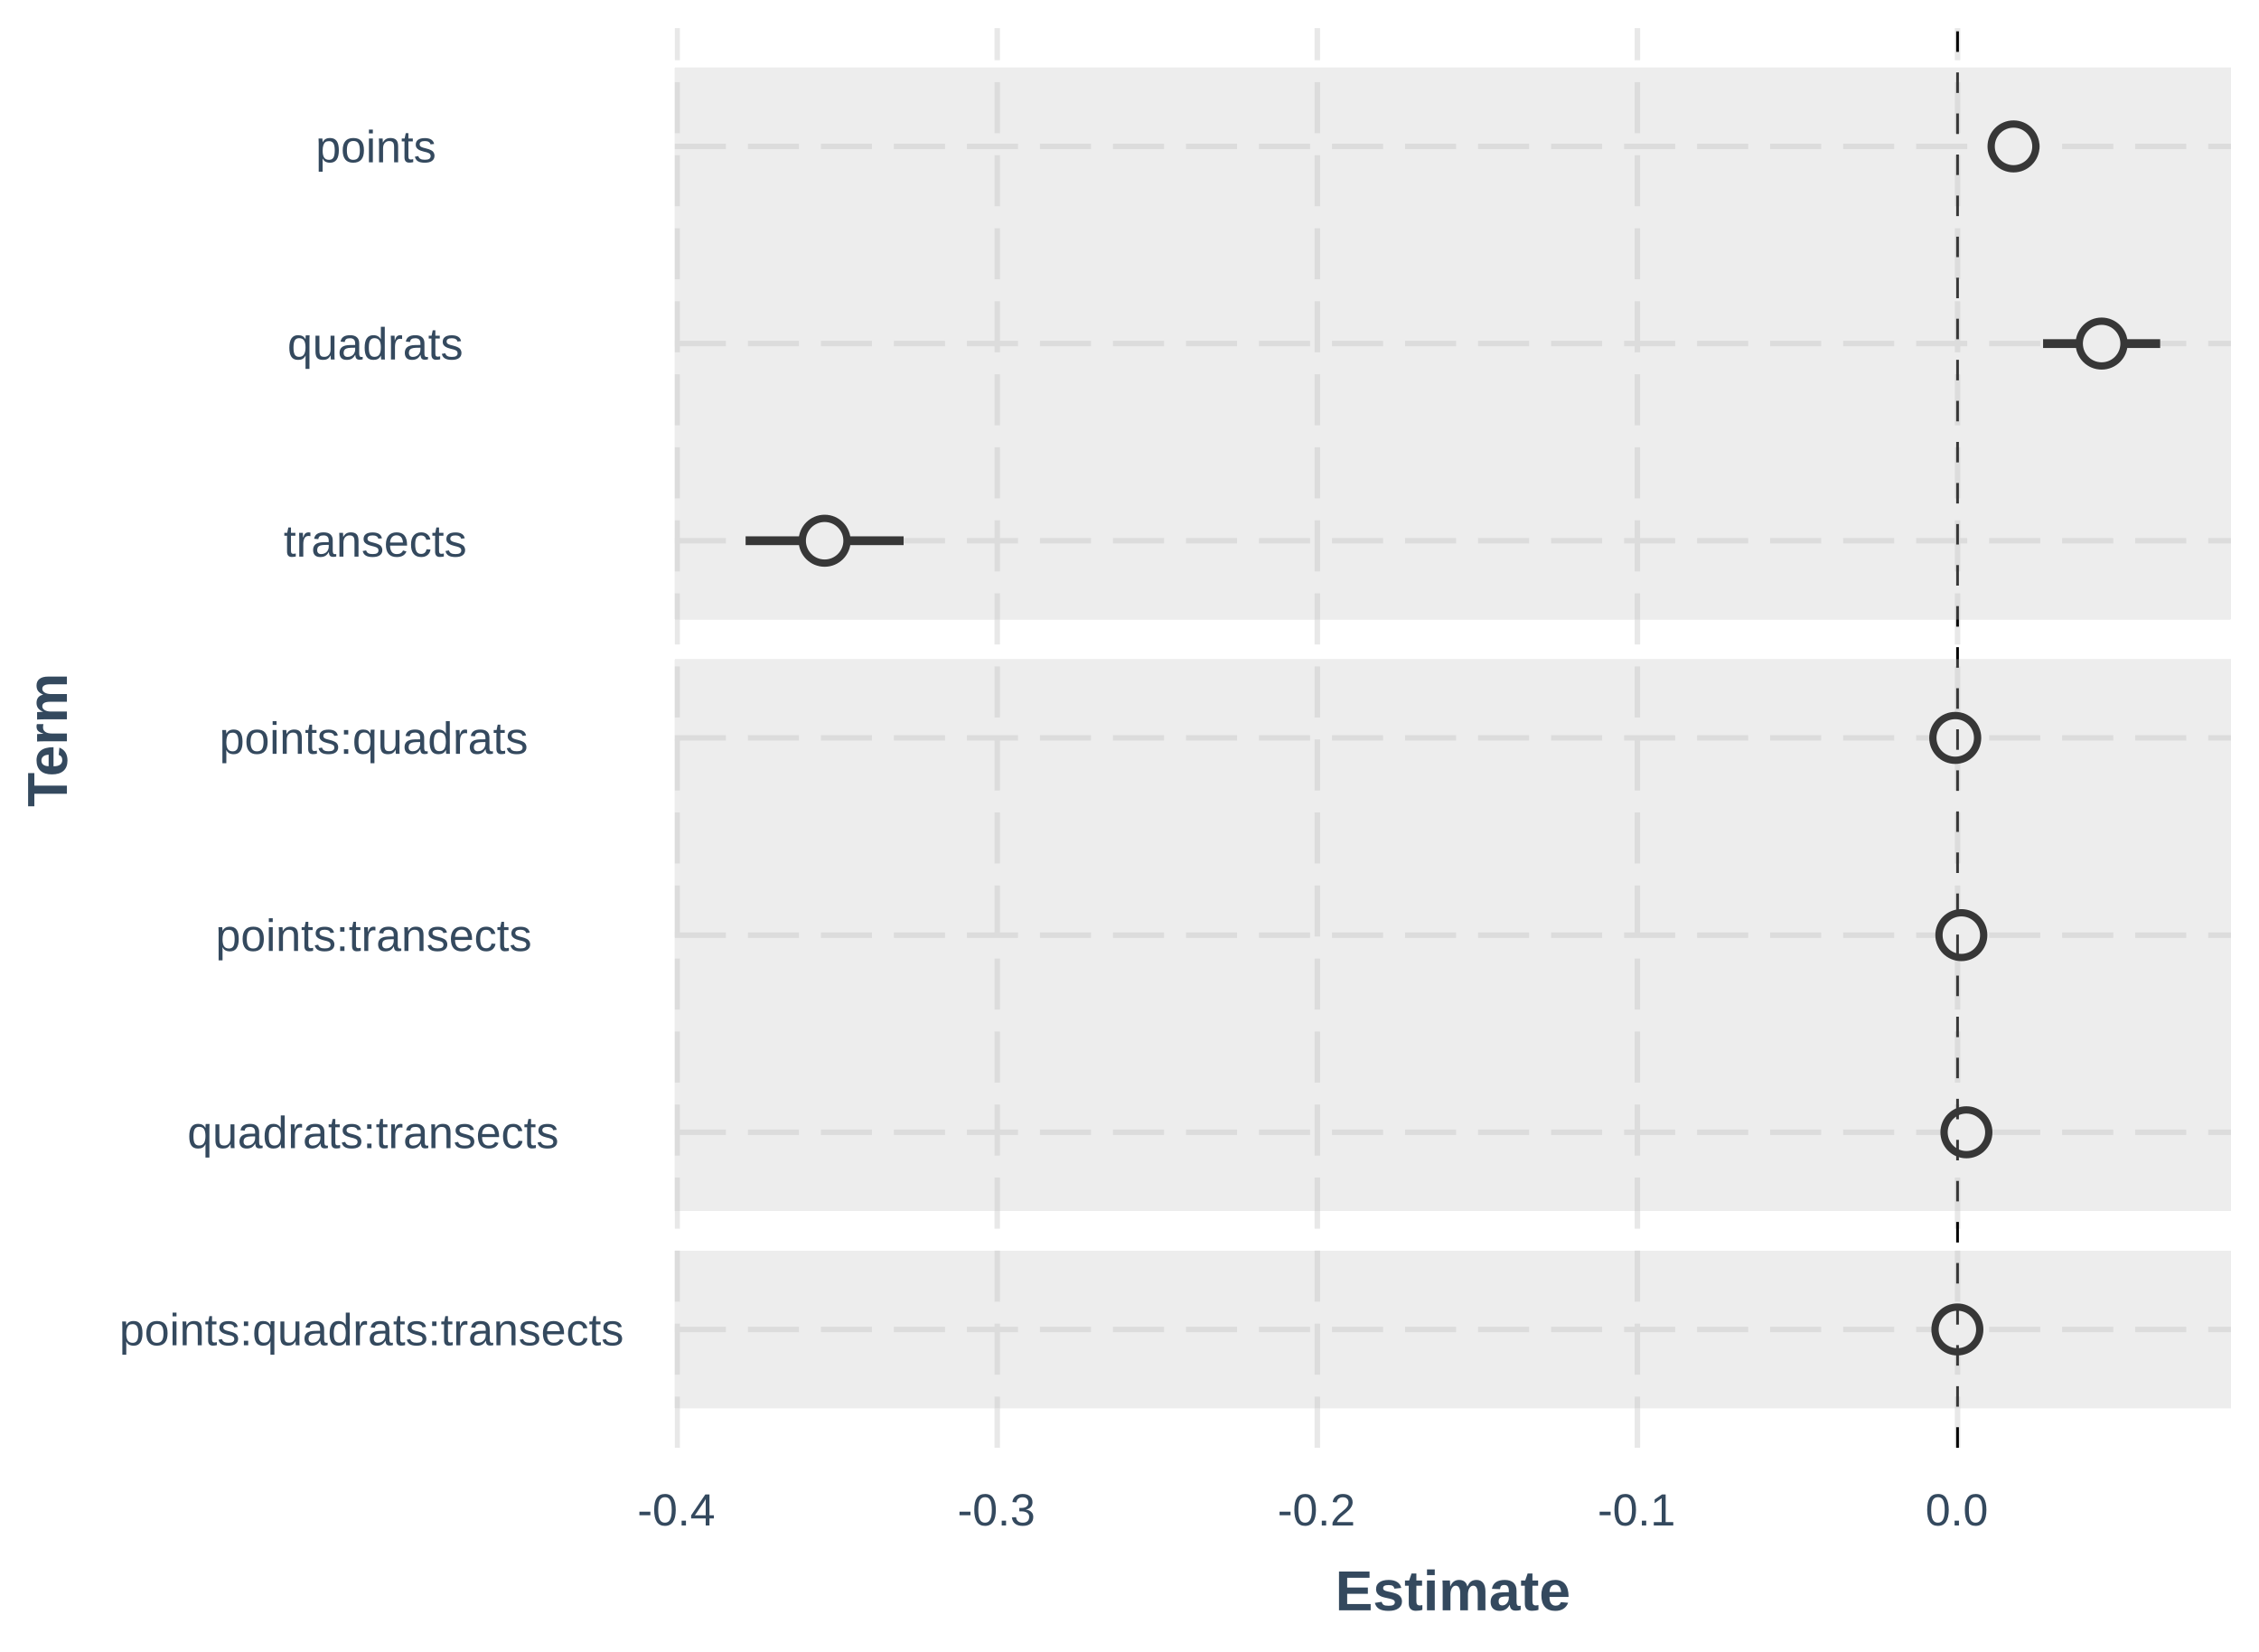
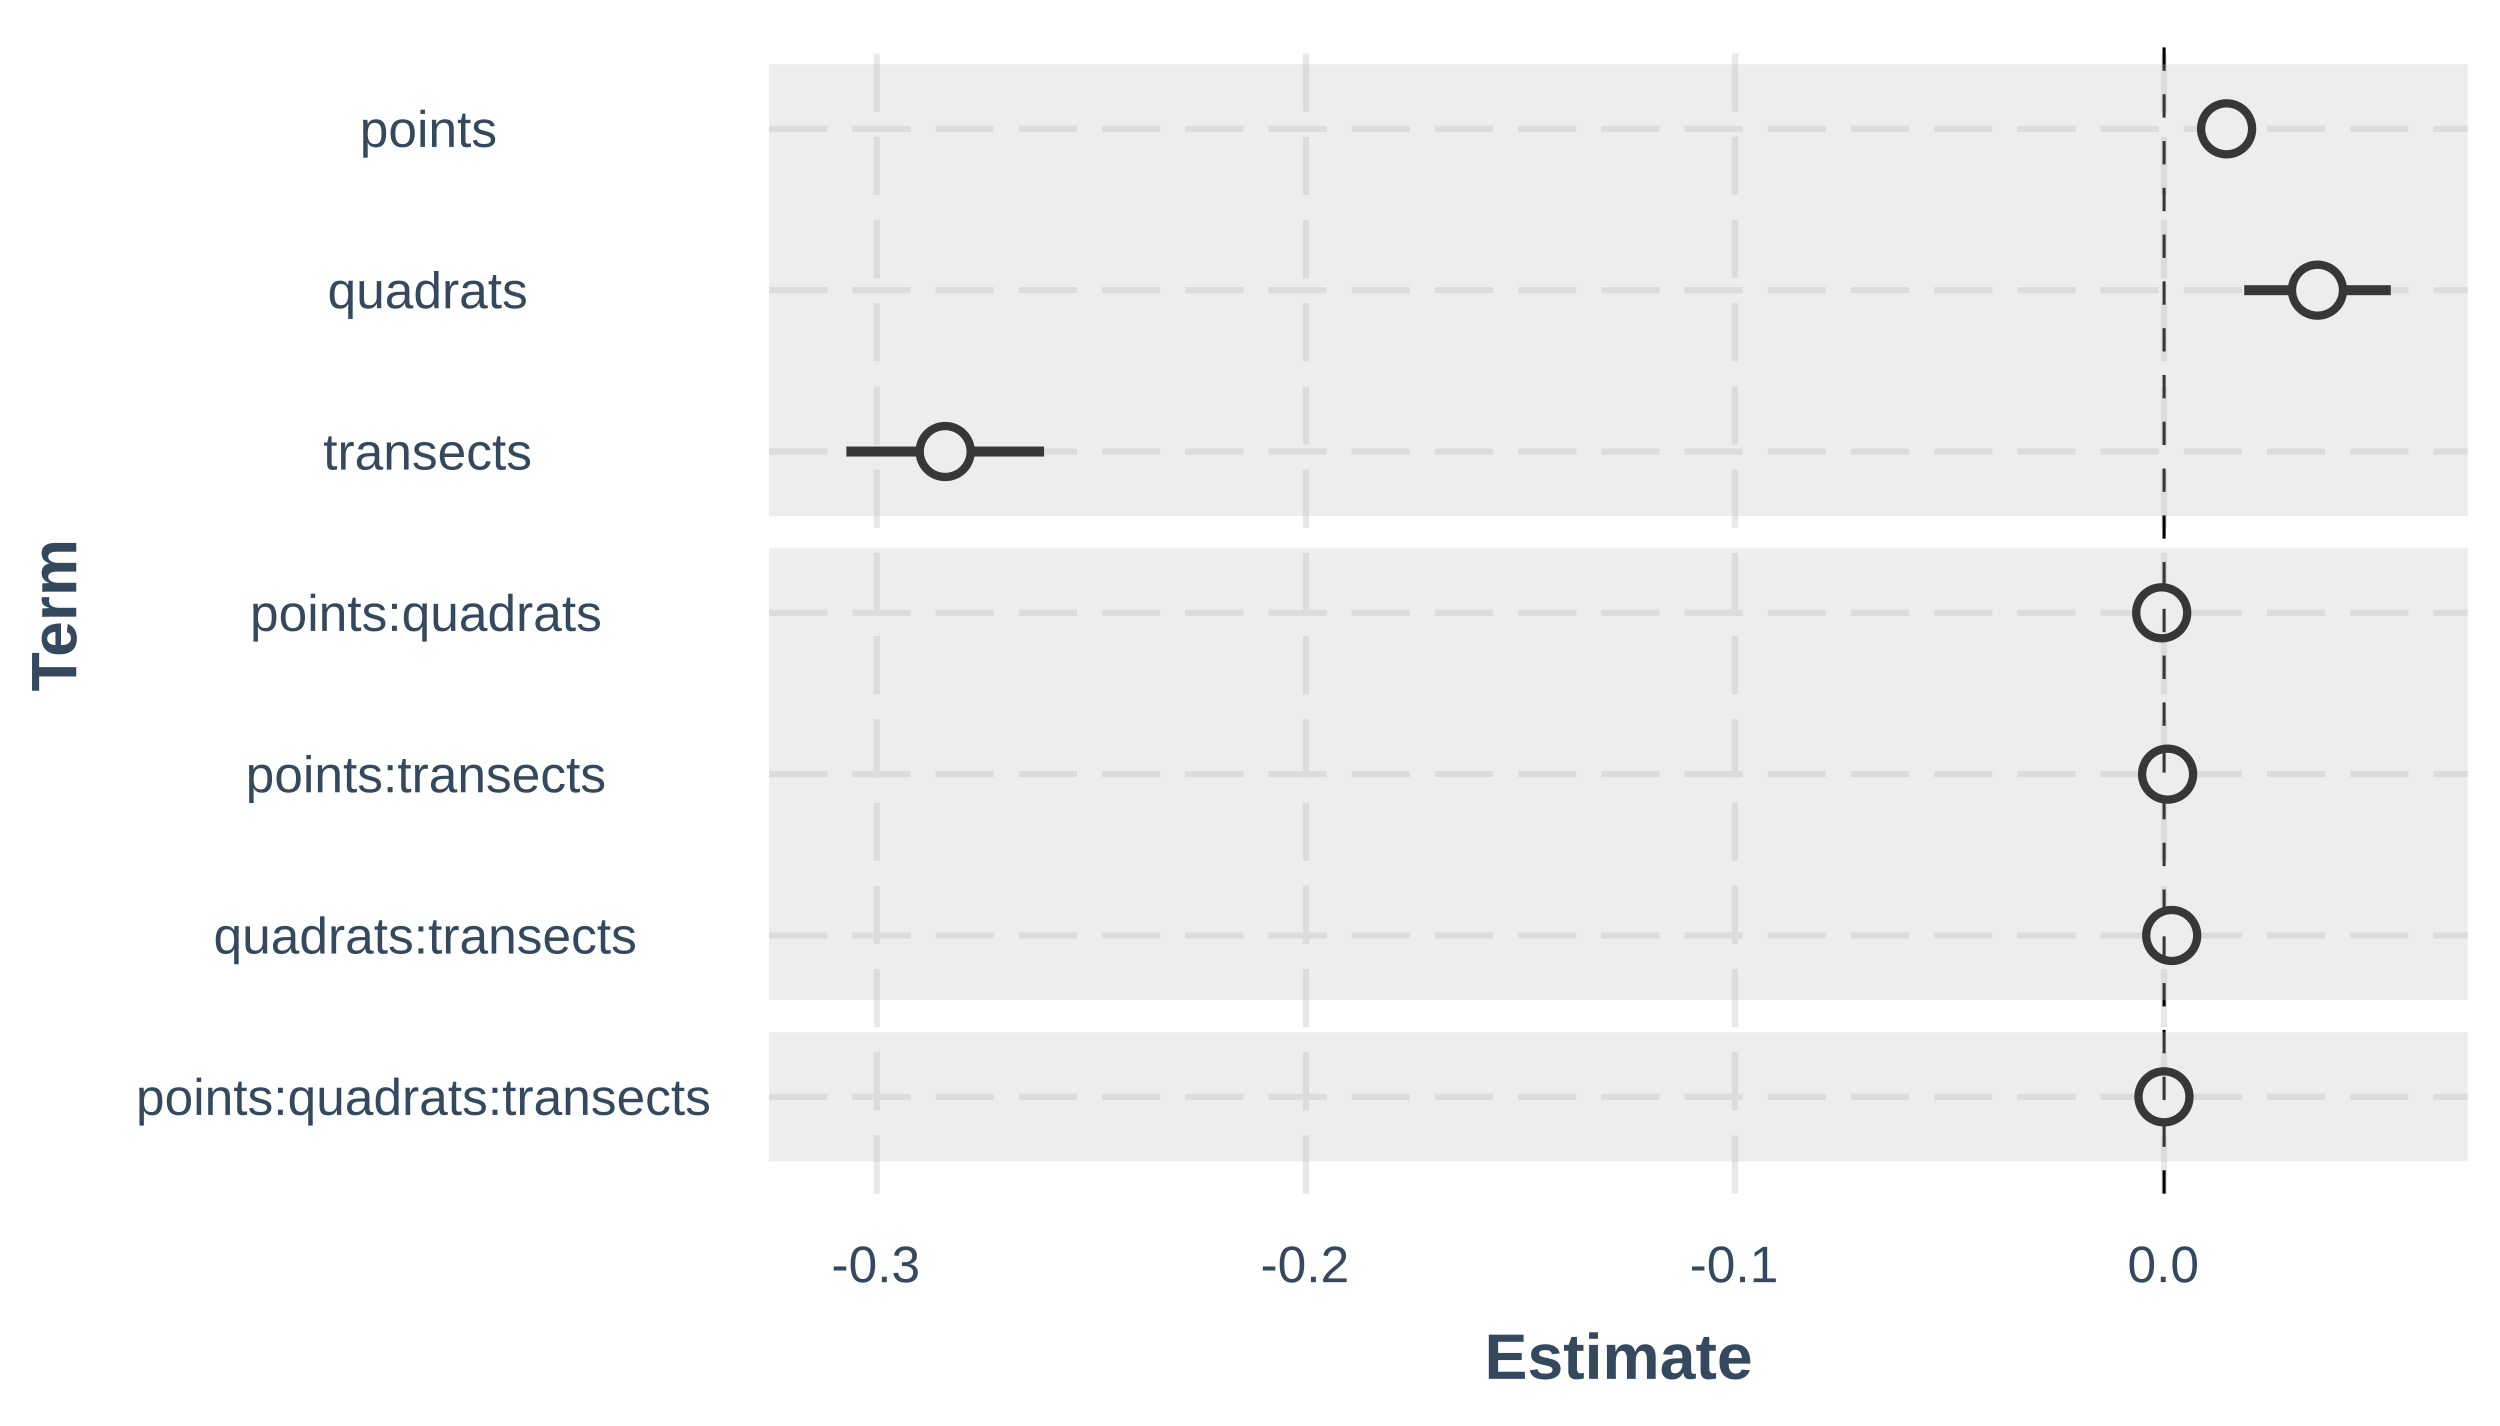
- <svg xmlns="http://www.w3.org/2000/svg" viewBox="0 0 440.25 321.75">
+ <svg xmlns="http://www.w3.org/2000/svg" viewBox="0 0 427.50 243.75">
  <defs>
    <style type="text/css">
    line, polyline, path, rect, circle {
      fill: none;
      stroke: #000000;
      stroke-linecap: round;
      stroke-linejoin: round;
      stroke-miterlimit: 10.00;
    }
  </style>
  </defs>
  <rect width="100%" height="100%" style="stroke: none; fill: #FFFFFF;" />
-   <rect x="0.00" y="0.00" width="440.25" height="321.75" style="stroke-width: 1.07; stroke: #FFFFFF; fill: #FFFFFF;" />
+   <rect x="0.00" y="0.00" width="427.50" height="243.75" style="stroke-width: 1.07; stroke: #FFFFFF; fill: #FFFFFF;" />
  <defs>
-     <clipPath id="cpMTMxLjUyNHw0MzQuNzcxfDI4Mi4xMXw1LjQ3OTQ1">
-       <rect x="131.52" y="5.48" width="303.25" height="276.63" />
+     <clipPath id="cpMTMxLjUyNHw0MjIuMDIxfDIwNC4xMXw1LjQ3OTQ1">
+       <rect x="131.52" y="5.48" width="290.50" height="198.63" />
    </clipPath>
  </defs>
-   <rect x="131.52" y="5.48" width="303.25" height="276.63" style="stroke-width: 0.00; stroke: #FFFFFF; fill: #FFFFFF;" clip-path="url(#cpMTMxLjUyNHw0MzQuNzcxfDI4Mi4xMXw1LjQ3OTQ1)" />
-   <polyline points="131.52,259.06 434.77,259.06 " style="stroke-width: 1.07; stroke: #E8E8E8; stroke-dasharray: 9.96,4.27; stroke-linecap: butt;" clip-path="url(#cpMTMxLjUyNHw0MzQuNzcxfDI4Mi4xMXw1LjQ3OTQ1)" />
-   <polyline points="131.52,220.64 434.77,220.64 " style="stroke-width: 1.07; stroke: #E8E8E8; stroke-dasharray: 9.96,4.27; stroke-linecap: butt;" clip-path="url(#cpMTMxLjUyNHw0MzQuNzcxfDI4Mi4xMXw1LjQ3OTQ1)" />
-   <polyline points="131.52,182.22 434.77,182.22 " style="stroke-width: 1.07; stroke: #E8E8E8; stroke-dasharray: 9.96,4.27; stroke-linecap: butt;" clip-path="url(#cpMTMxLjUyNHw0MzQuNzcxfDI4Mi4xMXw1LjQ3OTQ1)" />
-   <polyline points="131.52,143.79 434.77,143.79 " style="stroke-width: 1.07; stroke: #E8E8E8; stroke-dasharray: 9.96,4.27; stroke-linecap: butt;" clip-path="url(#cpMTMxLjUyNHw0MzQuNzcxfDI4Mi4xMXw1LjQ3OTQ1)" />
-   <polyline points="131.52,105.37 434.77,105.37 " style="stroke-width: 1.07; stroke: #E8E8E8; stroke-dasharray: 9.96,4.27; stroke-linecap: butt;" clip-path="url(#cpMTMxLjUyNHw0MzQuNzcxfDI4Mi4xMXw1LjQ3OTQ1)" />
-   <polyline points="131.52,66.95 434.77,66.95 " style="stroke-width: 1.07; stroke: #E8E8E8; stroke-dasharray: 9.96,4.27; stroke-linecap: butt;" clip-path="url(#cpMTMxLjUyNHw0MzQuNzcxfDI4Mi4xMXw1LjQ3OTQ1)" />
-   <polyline points="131.52,28.53 434.77,28.53 " style="stroke-width: 1.07; stroke: #E8E8E8; stroke-dasharray: 9.96,4.27; stroke-linecap: butt;" clip-path="url(#cpMTMxLjUyNHw0MzQuNzcxfDI4Mi4xMXw1LjQ3OTQ1)" />
-   <polyline points="131.97,282.11 131.97,5.48 " style="stroke-width: 1.07; stroke: #E8E8E8; stroke-dasharray: 9.96,4.27; stroke-linecap: butt;" clip-path="url(#cpMTMxLjUyNHw0MzQuNzcxfDI4Mi4xMXw1LjQ3OTQ1)" />
-   <polyline points="194.35,282.11 194.35,5.48 " style="stroke-width: 1.07; stroke: #E8E8E8; stroke-dasharray: 9.96,4.27; stroke-linecap: butt;" clip-path="url(#cpMTMxLjUyNHw0MzQuNzcxfDI4Mi4xMXw1LjQ3OTQ1)" />
-   <polyline points="256.73,282.11 256.73,5.48 " style="stroke-width: 1.07; stroke: #E8E8E8; stroke-dasharray: 9.96,4.27; stroke-linecap: butt;" clip-path="url(#cpMTMxLjUyNHw0MzQuNzcxfDI4Mi4xMXw1LjQ3OTQ1)" />
-   <polyline points="319.11,282.11 319.11,5.48 " style="stroke-width: 1.07; stroke: #E8E8E8; stroke-dasharray: 9.96,4.27; stroke-linecap: butt;" clip-path="url(#cpMTMxLjUyNHw0MzQuNzcxfDI4Mi4xMXw1LjQ3OTQ1)" />
-   <polyline points="381.50,282.11 381.50,5.48 " style="stroke-width: 1.07; stroke: #E8E8E8; stroke-dasharray: 9.96,4.27; stroke-linecap: butt;" clip-path="url(#cpMTMxLjUyNHw0MzQuNzcxfDI4Mi4xMXw1LjQ3OTQ1)" />
-   <line x1="381.45" y1="259.06" x2="381.49" y2="259.06" style="stroke-width: 1.71; stroke-linecap: butt;" clip-path="url(#cpMTMxLjUyNHw0MzQuNzcxfDI4Mi4xMXw1LjQ3OTQ1)" />
-   <line x1="382.30" y1="220.64" x2="384.16" y2="220.64" style="stroke-width: 1.71; stroke-linecap: butt;" clip-path="url(#cpMTMxLjUyNHw0MzQuNzcxfDI4Mi4xMXw1LjQ3OTQ1)" />
-   <line x1="381.95" y1="182.22" x2="382.52" y2="182.22" style="stroke-width: 1.71; stroke-linecap: butt;" clip-path="url(#cpMTMxLjUyNHw0MzQuNzcxfDI4Mi4xMXw1LjQ3OTQ1)" />
-   <line x1="380.84" y1="143.79" x2="381.27" y2="143.79" style="stroke-width: 1.71; stroke-linecap: butt;" clip-path="url(#cpMTMxLjUyNHw0MzQuNzcxfDI4Mi4xMXw1LjQ3OTQ1)" />
-   <line x1="145.31" y1="105.37" x2="176.10" y2="105.37" style="stroke-width: 1.71; stroke-linecap: butt;" clip-path="url(#cpMTMxLjUyNHw0MzQuNzcxfDI4Mi4xMXw1LjQ3OTQ1)" />
-   <line x1="398.17" y1="66.95" x2="420.99" y2="66.95" style="stroke-width: 1.71; stroke-linecap: butt;" clip-path="url(#cpMTMxLjUyNHw0MzQuNzcxfDI4Mi4xMXw1LjQ3OTQ1)" />
-   <line x1="388.90" y1="28.53" x2="395.91" y2="28.53" style="stroke-width: 1.71; stroke-linecap: butt;" clip-path="url(#cpMTMxLjUyNHw0MzQuNzcxfDI4Mi4xMXw1LjQ3OTQ1)" />
-   <circle cx="381.47" cy="259.06" r="3.27pt" style="stroke-width: 1.42; fill: #FFFFFF;" clip-path="url(#cpMTMxLjUyNHw0MzQuNzcxfDI4Mi4xMXw1LjQ3OTQ1)" />
-   <circle cx="383.23" cy="220.64" r="3.27pt" style="stroke-width: 1.42; fill: #FFFFFF;" clip-path="url(#cpMTMxLjUyNHw0MzQuNzcxfDI4Mi4xMXw1LjQ3OTQ1)" />
-   <circle cx="382.24" cy="182.22" r="3.27pt" style="stroke-width: 1.42; fill: #FFFFFF;" clip-path="url(#cpMTMxLjUyNHw0MzQuNzcxfDI4Mi4xMXw1LjQ3OTQ1)" />
-   <circle cx="381.05" cy="143.79" r="3.27pt" style="stroke-width: 1.42; fill: #FFFFFF;" clip-path="url(#cpMTMxLjUyNHw0MzQuNzcxfDI4Mi4xMXw1LjQ3OTQ1)" />
-   <circle cx="160.71" cy="105.37" r="3.27pt" style="stroke-width: 1.42; fill: #FFFFFF;" clip-path="url(#cpMTMxLjUyNHw0MzQuNzcxfDI4Mi4xMXw1LjQ3OTQ1)" />
-   <circle cx="409.58" cy="66.95" r="3.27pt" style="stroke-width: 1.42; fill: #FFFFFF;" clip-path="url(#cpMTMxLjUyNHw0MzQuNzcxfDI4Mi4xMXw1LjQ3OTQ1)" />
-   <circle cx="392.41" cy="28.53" r="3.27pt" style="stroke-width: 1.42; fill: #FFFFFF;" clip-path="url(#cpMTMxLjUyNHw0MzQuNzcxfDI4Mi4xMXw1LjQ3OTQ1)" />
-   <line x1="381.50" y1="282.11" x2="381.50" y2="5.48" style="stroke-width: 0.53; stroke-dasharray: 4.00,4.00; stroke-linecap: butt;" clip-path="url(#cpMTMxLjUyNHw0MzQuNzcxfDI4Mi4xMXw1LjQ3OTQ1)" />
-   <rect x="131.52" y="243.69" width="303.25" height="30.74" style="stroke-width: 1.07; stroke: none; stroke-linecap: butt; fill: #BEBEBE; fill-opacity: 0.05;" clip-path="url(#cpMTMxLjUyNHw0MzQuNzcxfDI4Mi4xMXw1LjQ3OTQ1)" />
-   <rect x="131.52" y="243.69" width="303.25" height="30.74" style="stroke-width: 1.07; stroke: none; stroke-linecap: butt; fill: #BEBEBE; fill-opacity: 0.05;" clip-path="url(#cpMTMxLjUyNHw0MzQuNzcxfDI4Mi4xMXw1LjQ3OTQ1)" />
-   <rect x="131.52" y="243.69" width="303.25" height="30.74" style="stroke-width: 1.07; stroke: none; stroke-linecap: butt; fill: #BEBEBE; fill-opacity: 0.05;" clip-path="url(#cpMTMxLjUyNHw0MzQuNzcxfDI4Mi4xMXw1LjQ3OTQ1)" />
-   <rect x="131.52" y="243.69" width="303.25" height="30.74" style="stroke-width: 1.07; stroke: none; stroke-linecap: butt; fill: #BEBEBE; fill-opacity: 0.05;" clip-path="url(#cpMTMxLjUyNHw0MzQuNzcxfDI4Mi4xMXw1LjQ3OTQ1)" />
-   <rect x="131.52" y="243.69" width="303.25" height="30.74" style="stroke-width: 1.07; stroke: none; stroke-linecap: butt; fill: #BEBEBE; fill-opacity: 0.05;" clip-path="url(#cpMTMxLjUyNHw0MzQuNzcxfDI4Mi4xMXw1LjQ3OTQ1)" />
-   <rect x="131.52" y="243.69" width="303.25" height="30.74" style="stroke-width: 1.07; stroke: none; stroke-linecap: butt; fill: #BEBEBE; fill-opacity: 0.05;" clip-path="url(#cpMTMxLjUyNHw0MzQuNzcxfDI4Mi4xMXw1LjQ3OTQ1)" />
-   <rect x="131.52" y="243.69" width="303.25" height="30.74" style="stroke-width: 1.07; stroke: none; stroke-linecap: butt; fill: #BEBEBE; fill-opacity: 0.05;" clip-path="url(#cpMTMxLjUyNHw0MzQuNzcxfDI4Mi4xMXw1LjQ3OTQ1)" />
-   <rect x="131.52" y="128.43" width="303.25" height="107.58" style="stroke-width: 1.07; stroke: none; stroke-linecap: butt; fill: #BEBEBE; fill-opacity: 0.05;" clip-path="url(#cpMTMxLjUyNHw0MzQuNzcxfDI4Mi4xMXw1LjQ3OTQ1)" />
-   <rect x="131.52" y="128.43" width="303.25" height="107.58" style="stroke-width: 1.07; stroke: none; stroke-linecap: butt; fill: #BEBEBE; fill-opacity: 0.05;" clip-path="url(#cpMTMxLjUyNHw0MzQuNzcxfDI4Mi4xMXw1LjQ3OTQ1)" />
-   <rect x="131.52" y="128.43" width="303.25" height="107.58" style="stroke-width: 1.07; stroke: none; stroke-linecap: butt; fill: #BEBEBE; fill-opacity: 0.05;" clip-path="url(#cpMTMxLjUyNHw0MzQuNzcxfDI4Mi4xMXw1LjQ3OTQ1)" />
-   <rect x="131.52" y="128.43" width="303.25" height="107.58" style="stroke-width: 1.07; stroke: none; stroke-linecap: butt; fill: #BEBEBE; fill-opacity: 0.05;" clip-path="url(#cpMTMxLjUyNHw0MzQuNzcxfDI4Mi4xMXw1LjQ3OTQ1)" />
-   <rect x="131.52" y="128.43" width="303.25" height="107.58" style="stroke-width: 1.07; stroke: none; stroke-linecap: butt; fill: #BEBEBE; fill-opacity: 0.05;" clip-path="url(#cpMTMxLjUyNHw0MzQuNzcxfDI4Mi4xMXw1LjQ3OTQ1)" />
-   <rect x="131.52" y="128.43" width="303.25" height="107.58" style="stroke-width: 1.07; stroke: none; stroke-linecap: butt; fill: #BEBEBE; fill-opacity: 0.05;" clip-path="url(#cpMTMxLjUyNHw0MzQuNzcxfDI4Mi4xMXw1LjQ3OTQ1)" />
-   <rect x="131.52" y="128.43" width="303.25" height="107.58" style="stroke-width: 1.07; stroke: none; stroke-linecap: butt; fill: #BEBEBE; fill-opacity: 0.05;" clip-path="url(#cpMTMxLjUyNHw0MzQuNzcxfDI4Mi4xMXw1LjQ3OTQ1)" />
-   <rect x="131.52" y="13.16" width="303.25" height="107.58" style="stroke-width: 1.07; stroke: none; stroke-linecap: butt; fill: #BEBEBE; fill-opacity: 0.05;" clip-path="url(#cpMTMxLjUyNHw0MzQuNzcxfDI4Mi4xMXw1LjQ3OTQ1)" />
-   <rect x="131.52" y="13.16" width="303.25" height="107.58" style="stroke-width: 1.07; stroke: none; stroke-linecap: butt; fill: #BEBEBE; fill-opacity: 0.05;" clip-path="url(#cpMTMxLjUyNHw0MzQuNzcxfDI4Mi4xMXw1LjQ3OTQ1)" />
-   <rect x="131.52" y="13.16" width="303.25" height="107.58" style="stroke-width: 1.07; stroke: none; stroke-linecap: butt; fill: #BEBEBE; fill-opacity: 0.05;" clip-path="url(#cpMTMxLjUyNHw0MzQuNzcxfDI4Mi4xMXw1LjQ3OTQ1)" />
-   <rect x="131.52" y="13.16" width="303.25" height="107.58" style="stroke-width: 1.07; stroke: none; stroke-linecap: butt; fill: #BEBEBE; fill-opacity: 0.05;" clip-path="url(#cpMTMxLjUyNHw0MzQuNzcxfDI4Mi4xMXw1LjQ3OTQ1)" />
-   <rect x="131.52" y="13.16" width="303.25" height="107.58" style="stroke-width: 1.07; stroke: none; stroke-linecap: butt; fill: #BEBEBE; fill-opacity: 0.05;" clip-path="url(#cpMTMxLjUyNHw0MzQuNzcxfDI4Mi4xMXw1LjQ3OTQ1)" />
-   <rect x="131.52" y="13.16" width="303.25" height="107.58" style="stroke-width: 1.07; stroke: none; stroke-linecap: butt; fill: #BEBEBE; fill-opacity: 0.05;" clip-path="url(#cpMTMxLjUyNHw0MzQuNzcxfDI4Mi4xMXw1LjQ3OTQ1)" />
-   <rect x="131.52" y="13.16" width="303.25" height="107.58" style="stroke-width: 1.07; stroke: none; stroke-linecap: butt; fill: #BEBEBE; fill-opacity: 0.05;" clip-path="url(#cpMTMxLjUyNHw0MzQuNzcxfDI4Mi4xMXw1LjQ3OTQ1)" />
+   <rect x="131.52" y="5.48" width="290.50" height="198.63" style="stroke-width: 0.00; stroke: #FFFFFF; fill: #FFFFFF;" clip-path="url(#cpMTMxLjUyNHw0MjIuMDIxfDIwNC4xMXw1LjQ3OTQ1)" />
+   <polyline points="131.52,187.56 422.02,187.56 " style="stroke-width: 1.07; stroke: #E8E8E8; stroke-dasharray: 9.96,4.27; stroke-linecap: butt;" clip-path="url(#cpMTMxLjUyNHw0MjIuMDIxfDIwNC4xMXw1LjQ3OTQ1)" />
+   <polyline points="131.52,159.97 422.02,159.97 " style="stroke-width: 1.07; stroke: #E8E8E8; stroke-dasharray: 9.96,4.27; stroke-linecap: butt;" clip-path="url(#cpMTMxLjUyNHw0MjIuMDIxfDIwNC4xMXw1LjQ3OTQ1)" />
+   <polyline points="131.52,132.38 422.02,132.38 " style="stroke-width: 1.07; stroke: #E8E8E8; stroke-dasharray: 9.96,4.27; stroke-linecap: butt;" clip-path="url(#cpMTMxLjUyNHw0MjIuMDIxfDIwNC4xMXw1LjQ3OTQ1)" />
+   <polyline points="131.52,104.79 422.02,104.79 " style="stroke-width: 1.07; stroke: #E8E8E8; stroke-dasharray: 9.96,4.27; stroke-linecap: butt;" clip-path="url(#cpMTMxLjUyNHw0MjIuMDIxfDIwNC4xMXw1LjQ3OTQ1)" />
+   <polyline points="131.52,77.21 422.02,77.21 " style="stroke-width: 1.07; stroke: #E8E8E8; stroke-dasharray: 9.96,4.27; stroke-linecap: butt;" clip-path="url(#cpMTMxLjUyNHw0MjIuMDIxfDIwNC4xMXw1LjQ3OTQ1)" />
+   <polyline points="131.52,49.62 422.02,49.62 " style="stroke-width: 1.07; stroke: #E8E8E8; stroke-dasharray: 9.96,4.27; stroke-linecap: butt;" clip-path="url(#cpMTMxLjUyNHw0MjIuMDIxfDIwNC4xMXw1LjQ3OTQ1)" />
+   <polyline points="131.52,22.03 422.02,22.03 " style="stroke-width: 1.07; stroke: #E8E8E8; stroke-dasharray: 9.96,4.27; stroke-linecap: butt;" clip-path="url(#cpMTMxLjUyNHw0MjIuMDIxfDIwNC4xMXw1LjQ3OTQ1)" />
+   <polyline points="149.93,204.11 149.93,5.48 " style="stroke-width: 1.07; stroke: #E8E8E8; stroke-dasharray: 9.96,4.27; stroke-linecap: butt;" clip-path="url(#cpMTMxLjUyNHw0MjIuMDIxfDIwNC4xMXw1LjQ3OTQ1)" />
+   <polyline points="223.31,204.11 223.31,5.48 " style="stroke-width: 1.07; stroke: #E8E8E8; stroke-dasharray: 9.96,4.27; stroke-linecap: butt;" clip-path="url(#cpMTMxLjUyNHw0MjIuMDIxfDIwNC4xMXw1LjQ3OTQ1)" />
+   <polyline points="296.68,204.11 296.68,5.48 " style="stroke-width: 1.07; stroke: #E8E8E8; stroke-dasharray: 9.96,4.27; stroke-linecap: butt;" clip-path="url(#cpMTMxLjUyNHw0MjIuMDIxfDIwNC4xMXw1LjQ3OTQ1)" />
+   <polyline points="370.06,204.11 370.06,5.48 " style="stroke-width: 1.07; stroke: #E8E8E8; stroke-dasharray: 9.96,4.27; stroke-linecap: butt;" clip-path="url(#cpMTMxLjUyNHw0MjIuMDIxfDIwNC4xMXw1LjQ3OTQ1)" />
+   <line x1="370.02" y1="187.56" x2="370.06" y2="187.56" style="stroke-width: 1.71; stroke-linecap: butt;" clip-path="url(#cpMTMxLjUyNHw0MjIuMDIxfDIwNC4xMXw1LjQ3OTQ1)" />
+   <line x1="370.34" y1="159.97" x2="372.38" y2="159.97" style="stroke-width: 1.71; stroke-linecap: butt;" clip-path="url(#cpMTMxLjUyNHw0MjIuMDIxfDIwNC4xMXw1LjQ3OTQ1)" />
+   <line x1="370.35" y1="132.38" x2="370.97" y2="132.38" style="stroke-width: 1.71; stroke-linecap: butt;" clip-path="url(#cpMTMxLjUyNHw0MjIuMDIxfDIwNC4xMXw1LjQ3OTQ1)" />
+   <line x1="369.42" y1="104.79" x2="369.88" y2="104.79" style="stroke-width: 1.71; stroke-linecap: butt;" clip-path="url(#cpMTMxLjUyNHw0MjIuMDIxfDIwNC4xMXw1LjQ3OTQ1)" />
+   <line x1="144.73" y1="77.21" x2="178.54" y2="77.21" style="stroke-width: 1.71; stroke-linecap: butt;" clip-path="url(#cpMTMxLjUyNHw0MjIuMDIxfDIwNC4xMXw1LjQ3OTQ1)" />
+   <line x1="383.76" y1="49.62" x2="408.82" y2="49.62" style="stroke-width: 1.71; stroke-linecap: butt;" clip-path="url(#cpMTMxLjUyNHw0MjIuMDIxfDIwNC4xMXw1LjQ3OTQ1)" />
+   <line x1="376.91" y1="22.03" x2="384.60" y2="22.03" style="stroke-width: 1.71; stroke-linecap: butt;" clip-path="url(#cpMTMxLjUyNHw0MjIuMDIxfDIwNC4xMXw1LjQ3OTQ1)" />
+   <circle cx="370.04" cy="187.56" r="3.27pt" style="stroke-width: 1.42; fill: #FFFFFF;" clip-path="url(#cpMTMxLjUyNHw0MjIuMDIxfDIwNC4xMXw1LjQ3OTQ1)" />
+   <circle cx="371.36" cy="159.97" r="3.27pt" style="stroke-width: 1.42; fill: #FFFFFF;" clip-path="url(#cpMTMxLjUyNHw0MjIuMDIxfDIwNC4xMXw1LjQ3OTQ1)" />
+   <circle cx="370.66" cy="132.38" r="3.27pt" style="stroke-width: 1.42; fill: #FFFFFF;" clip-path="url(#cpMTMxLjUyNHw0MjIuMDIxfDIwNC4xMXw1LjQ3OTQ1)" />
+   <circle cx="369.65" cy="104.79" r="3.27pt" style="stroke-width: 1.42; fill: #FFFFFF;" clip-path="url(#cpMTMxLjUyNHw0MjIuMDIxfDIwNC4xMXw1LjQ3OTQ1)" />
+   <circle cx="161.63" cy="77.21" r="3.27pt" style="stroke-width: 1.42; fill: #FFFFFF;" clip-path="url(#cpMTMxLjUyNHw0MjIuMDIxfDIwNC4xMXw1LjQ3OTQ1)" />
+   <circle cx="396.29" cy="49.62" r="3.27pt" style="stroke-width: 1.42; fill: #FFFFFF;" clip-path="url(#cpMTMxLjUyNHw0MjIuMDIxfDIwNC4xMXw1LjQ3OTQ1)" />
+   <circle cx="380.75" cy="22.03" r="3.27pt" style="stroke-width: 1.42; fill: #FFFFFF;" clip-path="url(#cpMTMxLjUyNHw0MjIuMDIxfDIwNC4xMXw1LjQ3OTQ1)" />
+   <line x1="370.06" y1="204.11" x2="370.06" y2="5.48" style="stroke-width: 0.53; stroke-dasharray: 4.00,4.00; stroke-linecap: butt;" clip-path="url(#cpMTMxLjUyNHw0MjIuMDIxfDIwNC4xMXw1LjQ3OTQ1)" />
+   <rect x="131.52" y="176.52" width="290.50" height="22.07" style="stroke-width: 1.07; stroke: none; stroke-linecap: butt; fill: #BEBEBE; fill-opacity: 0.05;" clip-path="url(#cpMTMxLjUyNHw0MjIuMDIxfDIwNC4xMXw1LjQ3OTQ1)" />
+   <rect x="131.52" y="176.52" width="290.50" height="22.07" style="stroke-width: 1.07; stroke: none; stroke-linecap: butt; fill: #BEBEBE; fill-opacity: 0.05;" clip-path="url(#cpMTMxLjUyNHw0MjIuMDIxfDIwNC4xMXw1LjQ3OTQ1)" />
+   <rect x="131.52" y="176.52" width="290.50" height="22.07" style="stroke-width: 1.07; stroke: none; stroke-linecap: butt; fill: #BEBEBE; fill-opacity: 0.05;" clip-path="url(#cpMTMxLjUyNHw0MjIuMDIxfDIwNC4xMXw1LjQ3OTQ1)" />
+   <rect x="131.52" y="176.52" width="290.50" height="22.07" style="stroke-width: 1.07; stroke: none; stroke-linecap: butt; fill: #BEBEBE; fill-opacity: 0.05;" clip-path="url(#cpMTMxLjUyNHw0MjIuMDIxfDIwNC4xMXw1LjQ3OTQ1)" />
+   <rect x="131.52" y="176.52" width="290.50" height="22.07" style="stroke-width: 1.07; stroke: none; stroke-linecap: butt; fill: #BEBEBE; fill-opacity: 0.05;" clip-path="url(#cpMTMxLjUyNHw0MjIuMDIxfDIwNC4xMXw1LjQ3OTQ1)" />
+   <rect x="131.52" y="176.52" width="290.50" height="22.07" style="stroke-width: 1.07; stroke: none; stroke-linecap: butt; fill: #BEBEBE; fill-opacity: 0.05;" clip-path="url(#cpMTMxLjUyNHw0MjIuMDIxfDIwNC4xMXw1LjQ3OTQ1)" />
+   <rect x="131.52" y="176.52" width="290.50" height="22.07" style="stroke-width: 1.07; stroke: none; stroke-linecap: butt; fill: #BEBEBE; fill-opacity: 0.05;" clip-path="url(#cpMTMxLjUyNHw0MjIuMDIxfDIwNC4xMXw1LjQ3OTQ1)" />
+   <rect x="131.52" y="93.76" width="290.50" height="77.25" style="stroke-width: 1.07; stroke: none; stroke-linecap: butt; fill: #BEBEBE; fill-opacity: 0.05;" clip-path="url(#cpMTMxLjUyNHw0MjIuMDIxfDIwNC4xMXw1LjQ3OTQ1)" />
+   <rect x="131.52" y="93.76" width="290.50" height="77.25" style="stroke-width: 1.07; stroke: none; stroke-linecap: butt; fill: #BEBEBE; fill-opacity: 0.05;" clip-path="url(#cpMTMxLjUyNHw0MjIuMDIxfDIwNC4xMXw1LjQ3OTQ1)" />
+   <rect x="131.52" y="93.76" width="290.50" height="77.25" style="stroke-width: 1.07; stroke: none; stroke-linecap: butt; fill: #BEBEBE; fill-opacity: 0.05;" clip-path="url(#cpMTMxLjUyNHw0MjIuMDIxfDIwNC4xMXw1LjQ3OTQ1)" />
+   <rect x="131.52" y="93.76" width="290.50" height="77.25" style="stroke-width: 1.07; stroke: none; stroke-linecap: butt; fill: #BEBEBE; fill-opacity: 0.05;" clip-path="url(#cpMTMxLjUyNHw0MjIuMDIxfDIwNC4xMXw1LjQ3OTQ1)" />
+   <rect x="131.52" y="93.76" width="290.50" height="77.25" style="stroke-width: 1.07; stroke: none; stroke-linecap: butt; fill: #BEBEBE; fill-opacity: 0.05;" clip-path="url(#cpMTMxLjUyNHw0MjIuMDIxfDIwNC4xMXw1LjQ3OTQ1)" />
+   <rect x="131.52" y="93.76" width="290.50" height="77.25" style="stroke-width: 1.07; stroke: none; stroke-linecap: butt; fill: #BEBEBE; fill-opacity: 0.05;" clip-path="url(#cpMTMxLjUyNHw0MjIuMDIxfDIwNC4xMXw1LjQ3OTQ1)" />
+   <rect x="131.52" y="93.76" width="290.50" height="77.25" style="stroke-width: 1.07; stroke: none; stroke-linecap: butt; fill: #BEBEBE; fill-opacity: 0.05;" clip-path="url(#cpMTMxLjUyNHw0MjIuMDIxfDIwNC4xMXw1LjQ3OTQ1)" />
+   <rect x="131.52" y="11.00" width="290.50" height="77.25" style="stroke-width: 1.07; stroke: none; stroke-linecap: butt; fill: #BEBEBE; fill-opacity: 0.05;" clip-path="url(#cpMTMxLjUyNHw0MjIuMDIxfDIwNC4xMXw1LjQ3OTQ1)" />
+   <rect x="131.52" y="11.00" width="290.50" height="77.25" style="stroke-width: 1.07; stroke: none; stroke-linecap: butt; fill: #BEBEBE; fill-opacity: 0.05;" clip-path="url(#cpMTMxLjUyNHw0MjIuMDIxfDIwNC4xMXw1LjQ3OTQ1)" />
+   <rect x="131.52" y="11.00" width="290.50" height="77.25" style="stroke-width: 1.07; stroke: none; stroke-linecap: butt; fill: #BEBEBE; fill-opacity: 0.05;" clip-path="url(#cpMTMxLjUyNHw0MjIuMDIxfDIwNC4xMXw1LjQ3OTQ1)" />
+   <rect x="131.52" y="11.00" width="290.50" height="77.25" style="stroke-width: 1.07; stroke: none; stroke-linecap: butt; fill: #BEBEBE; fill-opacity: 0.05;" clip-path="url(#cpMTMxLjUyNHw0MjIuMDIxfDIwNC4xMXw1LjQ3OTQ1)" />
+   <rect x="131.52" y="11.00" width="290.50" height="77.25" style="stroke-width: 1.07; stroke: none; stroke-linecap: butt; fill: #BEBEBE; fill-opacity: 0.05;" clip-path="url(#cpMTMxLjUyNHw0MjIuMDIxfDIwNC4xMXw1LjQ3OTQ1)" />
+   <rect x="131.52" y="11.00" width="290.50" height="77.25" style="stroke-width: 1.07; stroke: none; stroke-linecap: butt; fill: #BEBEBE; fill-opacity: 0.05;" clip-path="url(#cpMTMxLjUyNHw0MjIuMDIxfDIwNC4xMXw1LjQ3OTQ1)" />
+   <rect x="131.52" y="11.00" width="290.50" height="77.25" style="stroke-width: 1.07; stroke: none; stroke-linecap: butt; fill: #BEBEBE; fill-opacity: 0.05;" clip-path="url(#cpMTMxLjUyNHw0MjIuMDIxfDIwNC4xMXw1LjQ3OTQ1)" />
  <defs>
-     <clipPath id="cpMHw0NDAuMjV8MzIxLjc1fDA=">
-       <rect x="0.00" y="0.00" width="440.25" height="321.75" />
+     <clipPath id="cpMHw0MjcuNXwyNDMuNzV8MA==">
+       <rect x="0.00" y="0.00" width="427.50" height="243.75" />
    </clipPath>
  </defs>
-   <g clip-path="url(#cpMHw0NDAuMjV8MzIxLjc1fDA=)">
-     <text x="23.25" y="262.15" style="font-size: 8.80px; fill: #34495E; font-family: Liberation Sans;" textLength="100.56px" lengthAdjust="spacingAndGlyphs">points:quadrats:transects</text>
+   <g clip-path="url(#cpMHw0MjcuNXwyNDMuNzV8MA==)">
+     <text x="23.25" y="190.65" style="font-size: 8.80px; fill: #34495E; font-family: Liberation Sans;" textLength="100.56px" lengthAdjust="spacingAndGlyphs">points:quadrats:transects</text>
  </g>
-   <g clip-path="url(#cpMHw0NDAuMjV8MzIxLjc1fDA=)">
-     <text x="36.51" y="223.73" style="font-size: 8.80px; fill: #34495E; font-family: Liberation Sans;" textLength="74.04px" lengthAdjust="spacingAndGlyphs">quadrats:transects</text>
+   <g clip-path="url(#cpMHw0MjcuNXwyNDMuNzV8MA==)">
+     <text x="36.51" y="163.06" style="font-size: 8.80px; fill: #34495E; font-family: Liberation Sans;" textLength="74.04px" lengthAdjust="spacingAndGlyphs">quadrats:transects</text>
  </g>
-   <g clip-path="url(#cpMHw0NDAuMjV8MzIxLjc1fDA=)">
-     <text x="42.01" y="185.31" style="font-size: 8.80px; fill: #34495E; font-family: Liberation Sans;" textLength="63.03px" lengthAdjust="spacingAndGlyphs">points:transects</text>
+   <g clip-path="url(#cpMHw0MjcuNXwyNDMuNzV8MA==)">
+     <text x="42.01" y="135.48" style="font-size: 8.80px; fill: #34495E; font-family: Liberation Sans;" textLength="63.03px" lengthAdjust="spacingAndGlyphs">points:transects</text>
  </g>
-   <g clip-path="url(#cpMHw0NDAuMjV8MzIxLjc1fDA=)">
-     <text x="42.75" y="146.89" style="font-size: 8.80px; fill: #34495E; font-family: Liberation Sans;" textLength="61.54px" lengthAdjust="spacingAndGlyphs">points:quadrats</text>
+   <g clip-path="url(#cpMHw0MjcuNXwyNDMuNzV8MA==)">
+     <text x="42.75" y="107.89" style="font-size: 8.80px; fill: #34495E; font-family: Liberation Sans;" textLength="61.54px" lengthAdjust="spacingAndGlyphs">points:quadrats</text>
  </g>
-   <g clip-path="url(#cpMHw0NDAuMjV8MzIxLjc1fDA=)">
-     <text x="55.27" y="108.47" style="font-size: 8.80px; fill: #34495E; font-family: Liberation Sans;" textLength="36.51px" lengthAdjust="spacingAndGlyphs">transects</text>
+   <g clip-path="url(#cpMHw0MjcuNXwyNDMuNzV8MA==)">
+     <text x="55.27" y="80.30" style="font-size: 8.80px; fill: #34495E; font-family: Liberation Sans;" textLength="36.51px" lengthAdjust="spacingAndGlyphs">transects</text>
  </g>
-   <g clip-path="url(#cpMHw0NDAuMjV8MzIxLjc1fDA=)">
-     <text x="56.01" y="70.05" style="font-size: 8.80px; fill: #34495E; font-family: Liberation Sans;" textLength="35.02px" lengthAdjust="spacingAndGlyphs">quadrats</text>
+   <g clip-path="url(#cpMHw0MjcuNXwyNDMuNzV8MA==)">
+     <text x="56.01" y="52.71" style="font-size: 8.80px; fill: #34495E; font-family: Liberation Sans;" textLength="35.02px" lengthAdjust="spacingAndGlyphs">quadrats</text>
  </g>
-   <g clip-path="url(#cpMHw0NDAuMjV8MzIxLjc1fDA=)">
-     <text x="61.52" y="31.63" style="font-size: 8.80px; fill: #34495E; font-family: Liberation Sans;" textLength="24.02px" lengthAdjust="spacingAndGlyphs">points</text>
+   <g clip-path="url(#cpMHw0MjcuNXwyNDMuNzV8MA==)">
+     <text x="61.52" y="25.13" style="font-size: 8.80px; fill: #34495E; font-family: Liberation Sans;" textLength="24.02px" lengthAdjust="spacingAndGlyphs">points</text>
  </g>
-   <g clip-path="url(#cpMHw0NDAuMjV8MzIxLjc1fDA=)">
-     <text x="124.22" y="297.26" style="font-size: 8.80px; fill: #34495E; font-family: Liberation Sans;" textLength="15.51px" lengthAdjust="spacingAndGlyphs">-0.4</text>
+   <g clip-path="url(#cpMHw0MjcuNXwyNDMuNzV8MA==)">
+     <text x="142.18" y="219.26" style="font-size: 8.80px; fill: #34495E; font-family: Liberation Sans;" textLength="15.51px" lengthAdjust="spacingAndGlyphs">-0.3</text>
  </g>
-   <g clip-path="url(#cpMHw0NDAuMjV8MzIxLjc1fDA=)">
-     <text x="186.60" y="297.26" style="font-size: 8.80px; fill: #34495E; font-family: Liberation Sans;" textLength="15.51px" lengthAdjust="spacingAndGlyphs">-0.3</text>
+   <g clip-path="url(#cpMHw0MjcuNXwyNDMuNzV8MA==)">
+     <text x="215.55" y="219.26" style="font-size: 8.80px; fill: #34495E; font-family: Liberation Sans;" textLength="15.51px" lengthAdjust="spacingAndGlyphs">-0.2</text>
  </g>
-   <g clip-path="url(#cpMHw0NDAuMjV8MzIxLjc1fDA=)">
-     <text x="248.98" y="297.26" style="font-size: 8.80px; fill: #34495E; font-family: Liberation Sans;" textLength="15.51px" lengthAdjust="spacingAndGlyphs">-0.2</text>
+   <g clip-path="url(#cpMHw0MjcuNXwyNDMuNzV8MA==)">
+     <text x="288.93" y="219.26" style="font-size: 8.80px; fill: #34495E; font-family: Liberation Sans;" textLength="15.51px" lengthAdjust="spacingAndGlyphs">-0.1</text>
  </g>
-   <g clip-path="url(#cpMHw0NDAuMjV8MzIxLjc1fDA=)">
-     <text x="311.36" y="297.26" style="font-size: 8.80px; fill: #34495E; font-family: Liberation Sans;" textLength="15.51px" lengthAdjust="spacingAndGlyphs">-0.1</text>
+   <g clip-path="url(#cpMHw0MjcuNXwyNDMuNzV8MA==)">
+     <text x="363.80" y="219.26" style="font-size: 8.80px; fill: #34495E; font-family: Liberation Sans;" textLength="12.51px" lengthAdjust="spacingAndGlyphs">0.0</text>
  </g>
-   <g clip-path="url(#cpMHw0NDAuMjV8MzIxLjc1fDA=)">
-     <text x="375.24" y="297.26" style="font-size: 8.80px; fill: #34495E; font-family: Liberation Sans;" textLength="12.51px" lengthAdjust="spacingAndGlyphs">0.0</text>
+   <g clip-path="url(#cpMHw0MjcuNXwyNDMuNzV8MA==)">
+     <text x="253.85" y="235.79" style="font-size: 11.00px; font-weight: bold; fill: #34495E; font-family: Liberation Sans;" textLength="45.85px" lengthAdjust="spacingAndGlyphs">Estimate</text>
  </g>
-   <g clip-path="url(#cpMHw0NDAuMjV8MzIxLjc1fDA=)">
-     <text x="260.22" y="313.79" style="font-size: 11.00px; font-weight: bold; fill: #34495E; font-family: Liberation Sans;" textLength="45.85px" lengthAdjust="spacingAndGlyphs">Estimate</text>
-   </g>
-   <g clip-path="url(#cpMHw0NDAuMjV8MzIxLjc1fDA=)">
-     <text transform="translate(13.04,157.24) rotate(-90)" style="font-size: 11.00px; font-weight: bold; fill: #34495E; font-family: Liberation Sans;" textLength="26.90px" lengthAdjust="spacingAndGlyphs">Term</text>
+   <g clip-path="url(#cpMHw0MjcuNXwyNDMuNzV8MA==)">
+     <text transform="translate(13.04,118.24) rotate(-90)" style="font-size: 11.00px; font-weight: bold; fill: #34495E; font-family: Liberation Sans;" textLength="26.90px" lengthAdjust="spacingAndGlyphs">Term</text>
  </g>
</svg>
